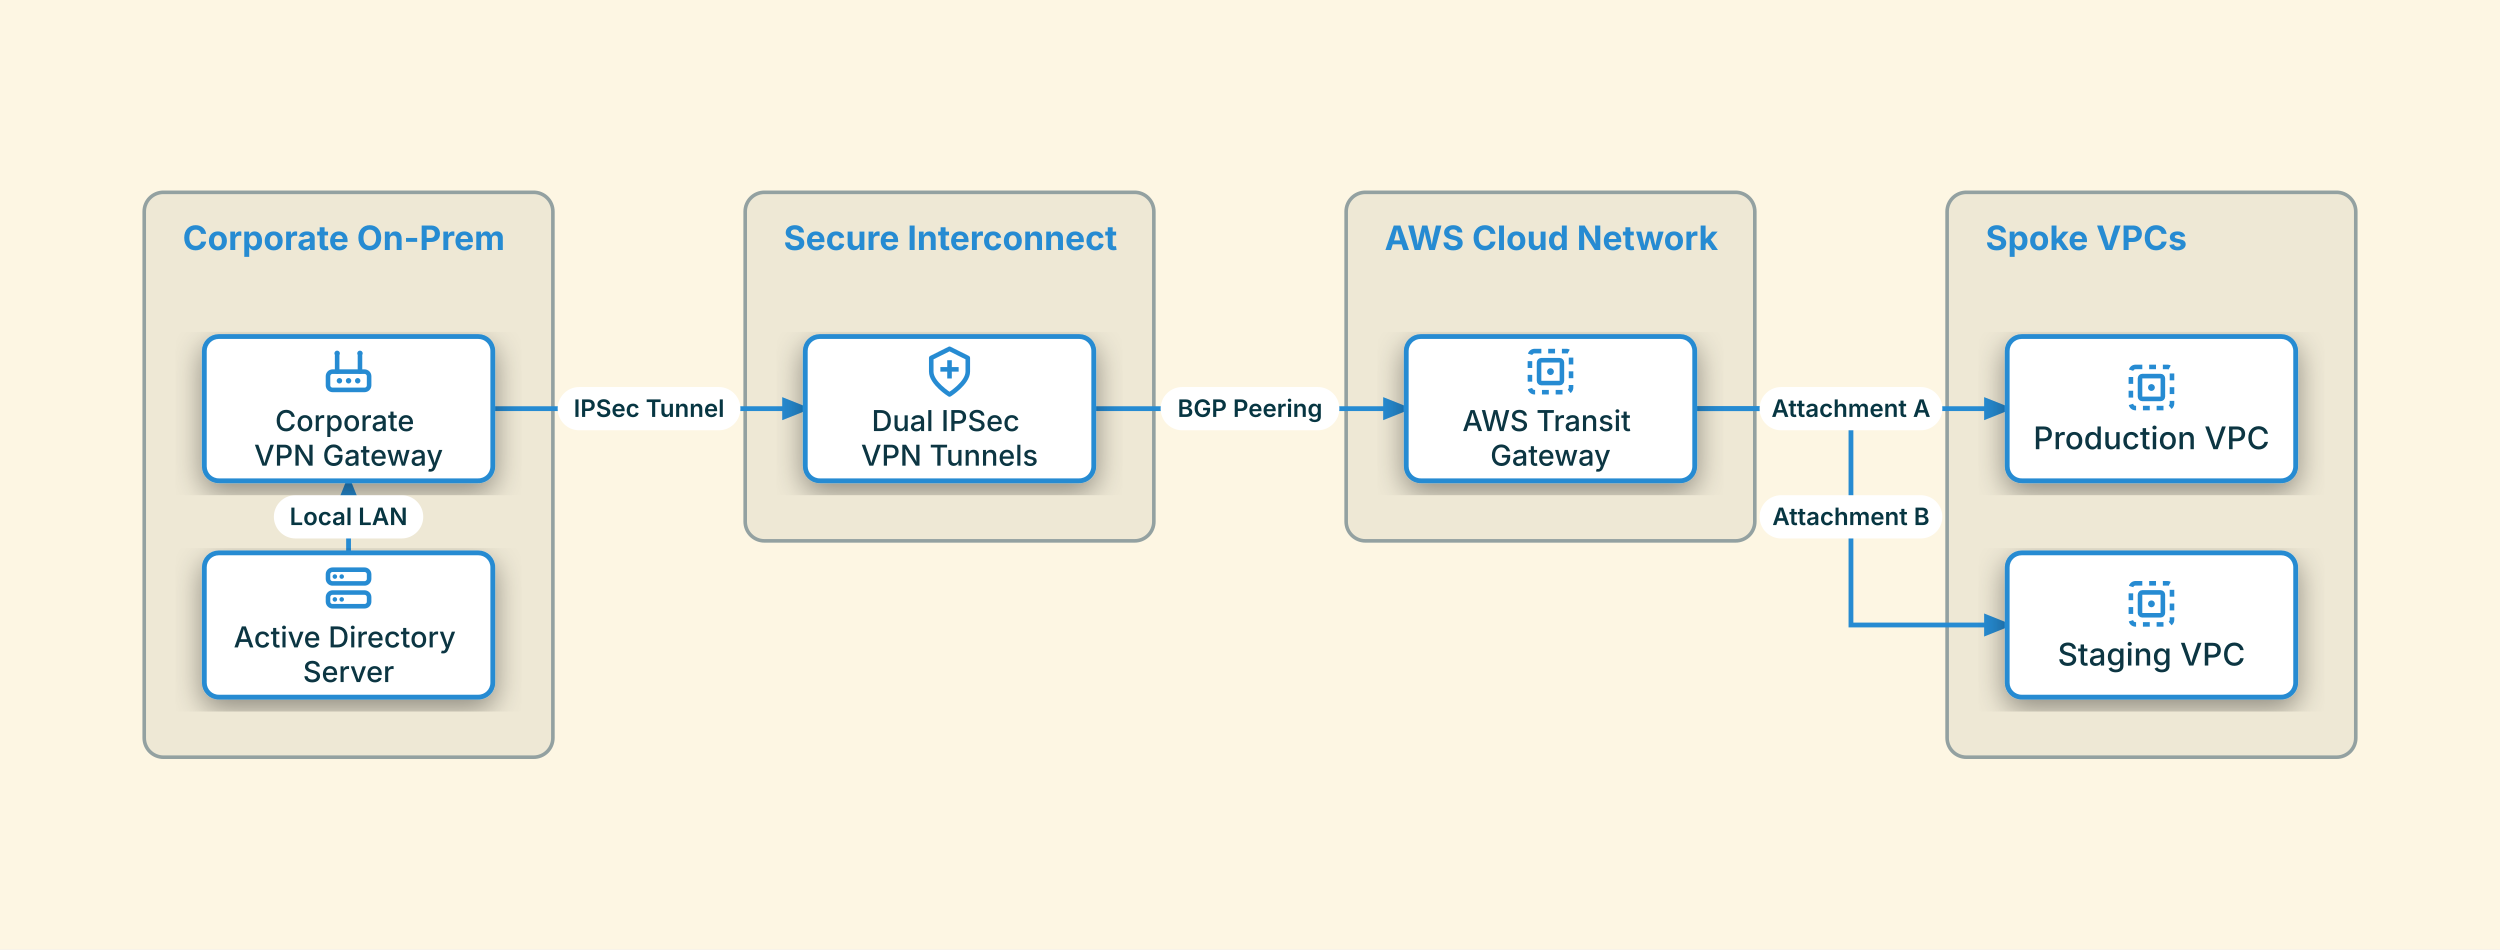
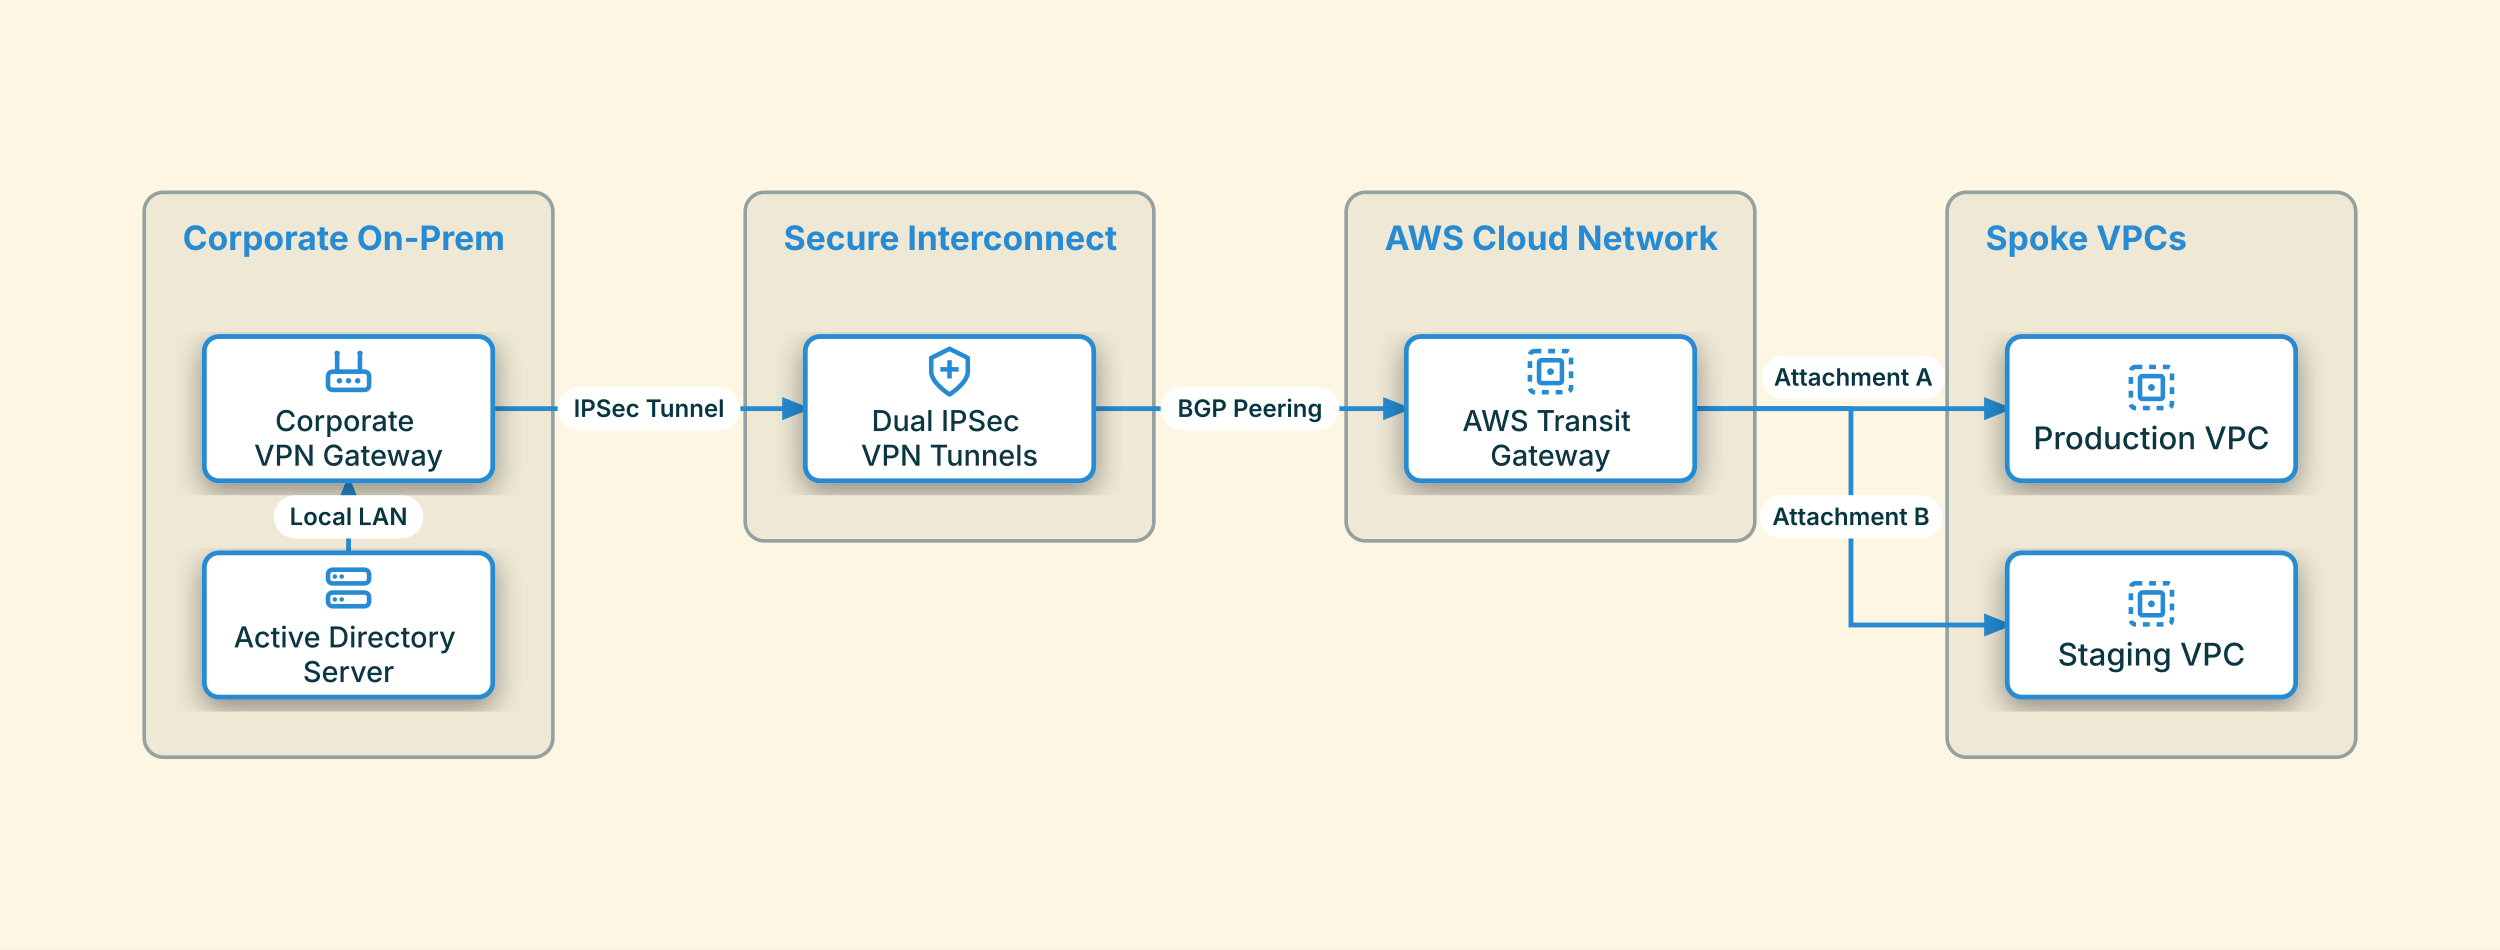
<svg xmlns="http://www.w3.org/2000/svg" viewBox="0 0 1040 395" width="1040" height="395">
  <defs>
    <marker id="arrow" viewBox="0 0 10 10" refX="8" refY="5" markerWidth="6" markerHeight="6" orient="auto-start-reverse">
      <path d="M 0 1 L 10 5 L 0 9 z" fill="#268BD2" />
    </marker>
    <marker id="arrow-tail" viewBox="0 0 10 10" refX="2" refY="5" markerWidth="6" markerHeight="6" orient="auto">
      <path d="M 10 1 L 0 5 L 10 9 z" fill="#268BD2" />
    </marker>
    <filter id="shadow" x="-10%" y="-10%" width="120%" height="120%">
      <feDropShadow dx="0" dy="4" stdDeviation="6" flood-color="#000000" flood-opacity="0.4" />
    </filter>
  </defs>
  <rect width="100%" height="100%" fill="#FDF6E3" />
  <g id="group_1">
    <rect x="60.0" y="80.0" width="170.0" height="235.0" rx="8" fill="#EEE8D5" stroke="#93A1A1" stroke-width="1.5" />
    <text x="76" y="104" fill="#268BD2" font-family="Inter, -apple-system, BlinkMacSystemFont, 'Segoe UI', Roboto, sans-serif" font-size="14" font-weight="700" text-anchor="start">Corporate On-Prem</text>
  </g>
  <g id="group_2">
    <rect x="310.0" y="80.0" width="170.0" height="145.0" rx="8" fill="#EEE8D5" stroke="#93A1A1" stroke-width="1.5" />
    <text x="326" y="104" fill="#268BD2" font-family="Inter, -apple-system, BlinkMacSystemFont, 'Segoe UI', Roboto, sans-serif" font-size="14" font-weight="700" text-anchor="start">Secure Interconnect</text>
  </g>
  <g id="group_3">
    <rect x="560.0" y="80.0" width="170.0" height="145.0" rx="8" fill="#EEE8D5" stroke="#93A1A1" stroke-width="1.5" />
    <text x="576" y="104" fill="#268BD2" font-family="Inter, -apple-system, BlinkMacSystemFont, 'Segoe UI', Roboto, sans-serif" font-size="14" font-weight="700" text-anchor="start">AWS Cloud Network</text>
  </g>
  <g id="group_4">
    <rect x="810.0" y="80.0" width="170.0" height="235.0" rx="8" fill="#EEE8D5" stroke="#93A1A1" stroke-width="1.5" />
    <text x="826" y="104" fill="#268BD2" font-family="Inter, -apple-system, BlinkMacSystemFont, 'Segoe UI', Roboto, sans-serif" font-size="14" font-weight="700" text-anchor="start">Spoke VPCs</text>
  </g>
  <path d="M 145.0 230.0 L 145.0 200.0" fill="none" stroke="#268BD2" stroke-width="2" marker-end="url(#arrow)" />
  <path d="M 205.0 170.0 L 335.0 170.0" fill="none" stroke="#268BD2" stroke-width="2" marker-end="url(#arrow)" />
  <path d="M 455.0 170.0 L 585.0 170.0" fill="none" stroke="#268BD2" stroke-width="2" marker-end="url(#arrow)" />
  <path d="M 705.0 170.0 L 835.0 170.0" fill="none" stroke="#268BD2" stroke-width="2" marker-end="url(#arrow)" />
  <path d="M 705.0 170.0 L 770.0 170.0 L 770.0 260.0 L 835.0 260.0" fill="none" stroke="#268BD2" stroke-width="2" marker-end="url(#arrow)" />
  <g class="badge">
    <rect x="113.931" y="206.0" width="62.138" height="18.0" rx="9.0" fill="#FFFFFF" />
    <text x="145" y="218.44" fill="#073642" font-family="Inter, -apple-system, BlinkMacSystemFont, 'Segoe UI', Roboto, sans-serif" font-size="10" font-weight="600" text-anchor="middle">Local LAN</text>
  </g>
  <g class="badge">
    <rect x="231.983" y="161.0" width="76.034" height="18.0" rx="9.0" fill="#FFFFFF" />
    <text x="270" y="173.44" fill="#073642" font-family="Inter, -apple-system, BlinkMacSystemFont, 'Segoe UI', Roboto, sans-serif" font-size="10" font-weight="600" text-anchor="middle">IPSec Tunnel</text>
  </g>
  <g class="badge">
    <rect x="482.818" y="161.0" width="74.364" height="18.0" rx="9.0" fill="#FFFFFF" />
    <text x="520" y="173.44" fill="#073642" font-family="Inter, -apple-system, BlinkMacSystemFont, 'Segoe UI', Roboto, sans-serif" font-size="10" font-weight="600" text-anchor="middle">BGP Peering</text>
  </g>
  <g class="badge">
-     <rect x="731.985" y="161.0" width="76.029" height="18.0" rx="9.0" fill="#FFFFFF" />
-     <text x="770" y="173.44" fill="#073642" font-family="Inter, -apple-system, BlinkMacSystemFont, 'Segoe UI', Roboto, sans-serif" font-size="10" font-weight="600" text-anchor="middle">Attachment A</text>
+     <rect x="732.985" y="148.0" width="76.029" height="18.0" rx="9.0" fill="#FFFFFF" />
+     <text x="771" y="160.44" fill="#073642" font-family="Inter, -apple-system, BlinkMacSystemFont, 'Segoe UI', Roboto, sans-serif" font-size="10" font-weight="600" text-anchor="middle">Attachment A</text>
  </g>
  <g class="badge">
    <rect x="731.985" y="206.0" width="76.029" height="18.0" rx="9.0" fill="#FFFFFF" />
    <text x="770" y="218.44" fill="#073642" font-family="Inter, -apple-system, BlinkMacSystemFont, 'Segoe UI', Roboto, sans-serif" font-size="10" font-weight="600" text-anchor="middle">Attachment B</text>
  </g>
  <g id="onprem_gw" filter="url(#shadow)">
    <rect x="85.0" y="140.0" width="120.0" height="60.0" rx="6.0" fill="#FFFFFF" stroke="#268BD2" stroke-width="2.0" />
    <g class="icon icon-router" transform="translate(133.6, 143.2) scale(0.95)">
      <rect x="3" y="12" width="18" height="8" rx="2" fill="none" stroke="#268BD2" stroke-width="2.0" />
      <line x1="7" y1="12" x2="7" y2="5" stroke="#268BD2" stroke-width="2.0" stroke-linecap="round" />
      <line x1="17" y1="12" x2="17" y2="5" stroke="#268BD2" stroke-width="2.0" stroke-linecap="round" />
      <circle cx="7" cy="4" r="1.2" fill="#268BD2" />
      <circle cx="17" cy="4" r="1.2" fill="#268BD2" />
      <circle cx="8" cy="16" r="1.2" fill="#268BD2" />
      <circle cx="12" cy="16" r="1.2" fill="#268BD2" />
      <circle cx="16" cy="16" r="1.2" fill="#268BD2" />
    </g>
    <text x="145" y="179.33" text-anchor="middle" fill="#073642" font-family="Inter, -apple-system, BlinkMacSystemFont, 'Segoe UI', Roboto, sans-serif" font-size="12" font-weight="500">
      <tspan x="145" dy="0">Corporate</tspan>
      <tspan x="145" dy="14.4">VPN Gateway</tspan>
    </text>
  </g>
  <g id="onprem_srv" filter="url(#shadow)">
    <rect x="85.0" y="230.0" width="120.0" height="60.0" rx="6.0" fill="#FFFFFF" stroke="#268BD2" stroke-width="2.0" />
    <g class="icon icon-server" transform="translate(133.6, 233.2) scale(0.95)">
      <rect x="3" y="4" width="18" height="6" rx="2" fill="none" stroke="#268BD2" stroke-width="2.0" />
      <rect x="3" y="14" width="18" height="6" rx="2" fill="none" stroke="#268BD2" stroke-width="2.0" />
      <circle cx="6" cy="7" r="1" fill="#268BD2" />
      <circle cx="9" cy="7" r="1" fill="#268BD2" />
      <circle cx="6" cy="17" r="1" fill="#268BD2" />
      <circle cx="9" cy="17" r="1" fill="#268BD2" />
    </g>
    <text x="145" y="269.33" text-anchor="middle" fill="#073642" font-family="Inter, -apple-system, BlinkMacSystemFont, 'Segoe UI', Roboto, sans-serif" font-size="12" font-weight="500">
      <tspan x="145" dy="0">Active Directory</tspan>
      <tspan x="145" dy="14.4">Server</tspan>
    </text>
  </g>
  <g id="ipsec" filter="url(#shadow)">
    <rect x="335.0" y="140.0" width="120.0" height="60.0" rx="6.0" fill="#FFFFFF" stroke="#268BD2" stroke-width="2.0" />
    <g class="icon icon-firewall" transform="translate(383.6, 143.2) scale(0.95)">
      <path d="M 12 2 L 20 6 V 12 C 20 17 12 22 12 22 C 12 22 4 17 4 12 V 6 Z" fill="none" stroke="#268BD2" stroke-width="2.0" stroke-linejoin="round" />
      <line x1="8" y1="11" x2="16" y2="11" stroke="#268BD2" stroke-width="2.0" />
      <line x1="12" y1="7" x2="12" y2="15" stroke="#268BD2" stroke-width="2.0" />
    </g>
    <text x="395" y="179.33" text-anchor="middle" fill="#073642" font-family="Inter, -apple-system, BlinkMacSystemFont, 'Segoe UI', Roboto, sans-serif" font-size="12" font-weight="500">
      <tspan x="395" dy="0">Dual IPSec</tspan>
      <tspan x="395" dy="14.4">VPN Tunnels</tspan>
    </text>
  </g>
  <g id="tgw" filter="url(#shadow)">
    <rect x="585.0" y="140.0" width="120.0" height="60.0" rx="6.0" fill="#FFFFFF" stroke="#268BD2" stroke-width="2.0" />
    <g class="icon icon-vpc" transform="translate(633.6, 143.2) scale(0.95)">
      <rect x="3" y="3" width="18" height="18" rx="2" fill="none" stroke="#268BD2" stroke-width="2.0" stroke-dasharray="3,3" />
      <rect x="7" y="7" width="10" height="10" rx="1" fill="none" stroke="#268BD2" stroke-width="2.0" />
      <circle cx="12" cy="12" r="1.5" fill="#268BD2" />
    </g>
    <text x="645" y="179.33" text-anchor="middle" fill="#073642" font-family="Inter, -apple-system, BlinkMacSystemFont, 'Segoe UI', Roboto, sans-serif" font-size="12" font-weight="500">
      <tspan x="645" dy="0">AWS Transit</tspan>
      <tspan x="645" dy="14.4">Gateway</tspan>
    </text>
  </g>
  <g id="prod_vpc" filter="url(#shadow)">
    <rect x="835.0" y="140.0" width="120.0" height="60.0" rx="6.0" fill="#FFFFFF" stroke="#268BD2" stroke-width="2.0" />
    <g class="icon icon-vpc" transform="translate(883.6, 149.8) scale(0.95)">
      <rect x="3" y="3" width="18" height="18" rx="2" fill="none" stroke="#268BD2" stroke-width="2.0" stroke-dasharray="3,3" />
      <rect x="7" y="7" width="10" height="10" rx="1" fill="none" stroke="#268BD2" stroke-width="2.0" />
      <circle cx="12" cy="12" r="1.5" fill="#268BD2" />
    </g>
    <text x="895" y="186.87" fill="#073642" font-family="Inter, -apple-system, BlinkMacSystemFont, 'Segoe UI', Roboto, sans-serif" font-size="13" font-weight="500" text-anchor="middle">Production VPC</text>
  </g>
  <g id="stage_vpc" filter="url(#shadow)">
    <rect x="835.0" y="230.0" width="120.0" height="60.0" rx="6.0" fill="#FFFFFF" stroke="#268BD2" stroke-width="2.0" />
    <g class="icon icon-vpc" transform="translate(883.6, 239.8) scale(0.95)">
      <rect x="3" y="3" width="18" height="18" rx="2" fill="none" stroke="#268BD2" stroke-width="2.0" stroke-dasharray="3,3" />
      <rect x="7" y="7" width="10" height="10" rx="1" fill="none" stroke="#268BD2" stroke-width="2.0" />
      <circle cx="12" cy="12" r="1.5" fill="#268BD2" />
    </g>
    <text x="895" y="276.87" fill="#073642" font-family="Inter, -apple-system, BlinkMacSystemFont, 'Segoe UI', Roboto, sans-serif" font-size="13" font-weight="500" text-anchor="middle">Staging VPC</text>
  </g>
</svg>
